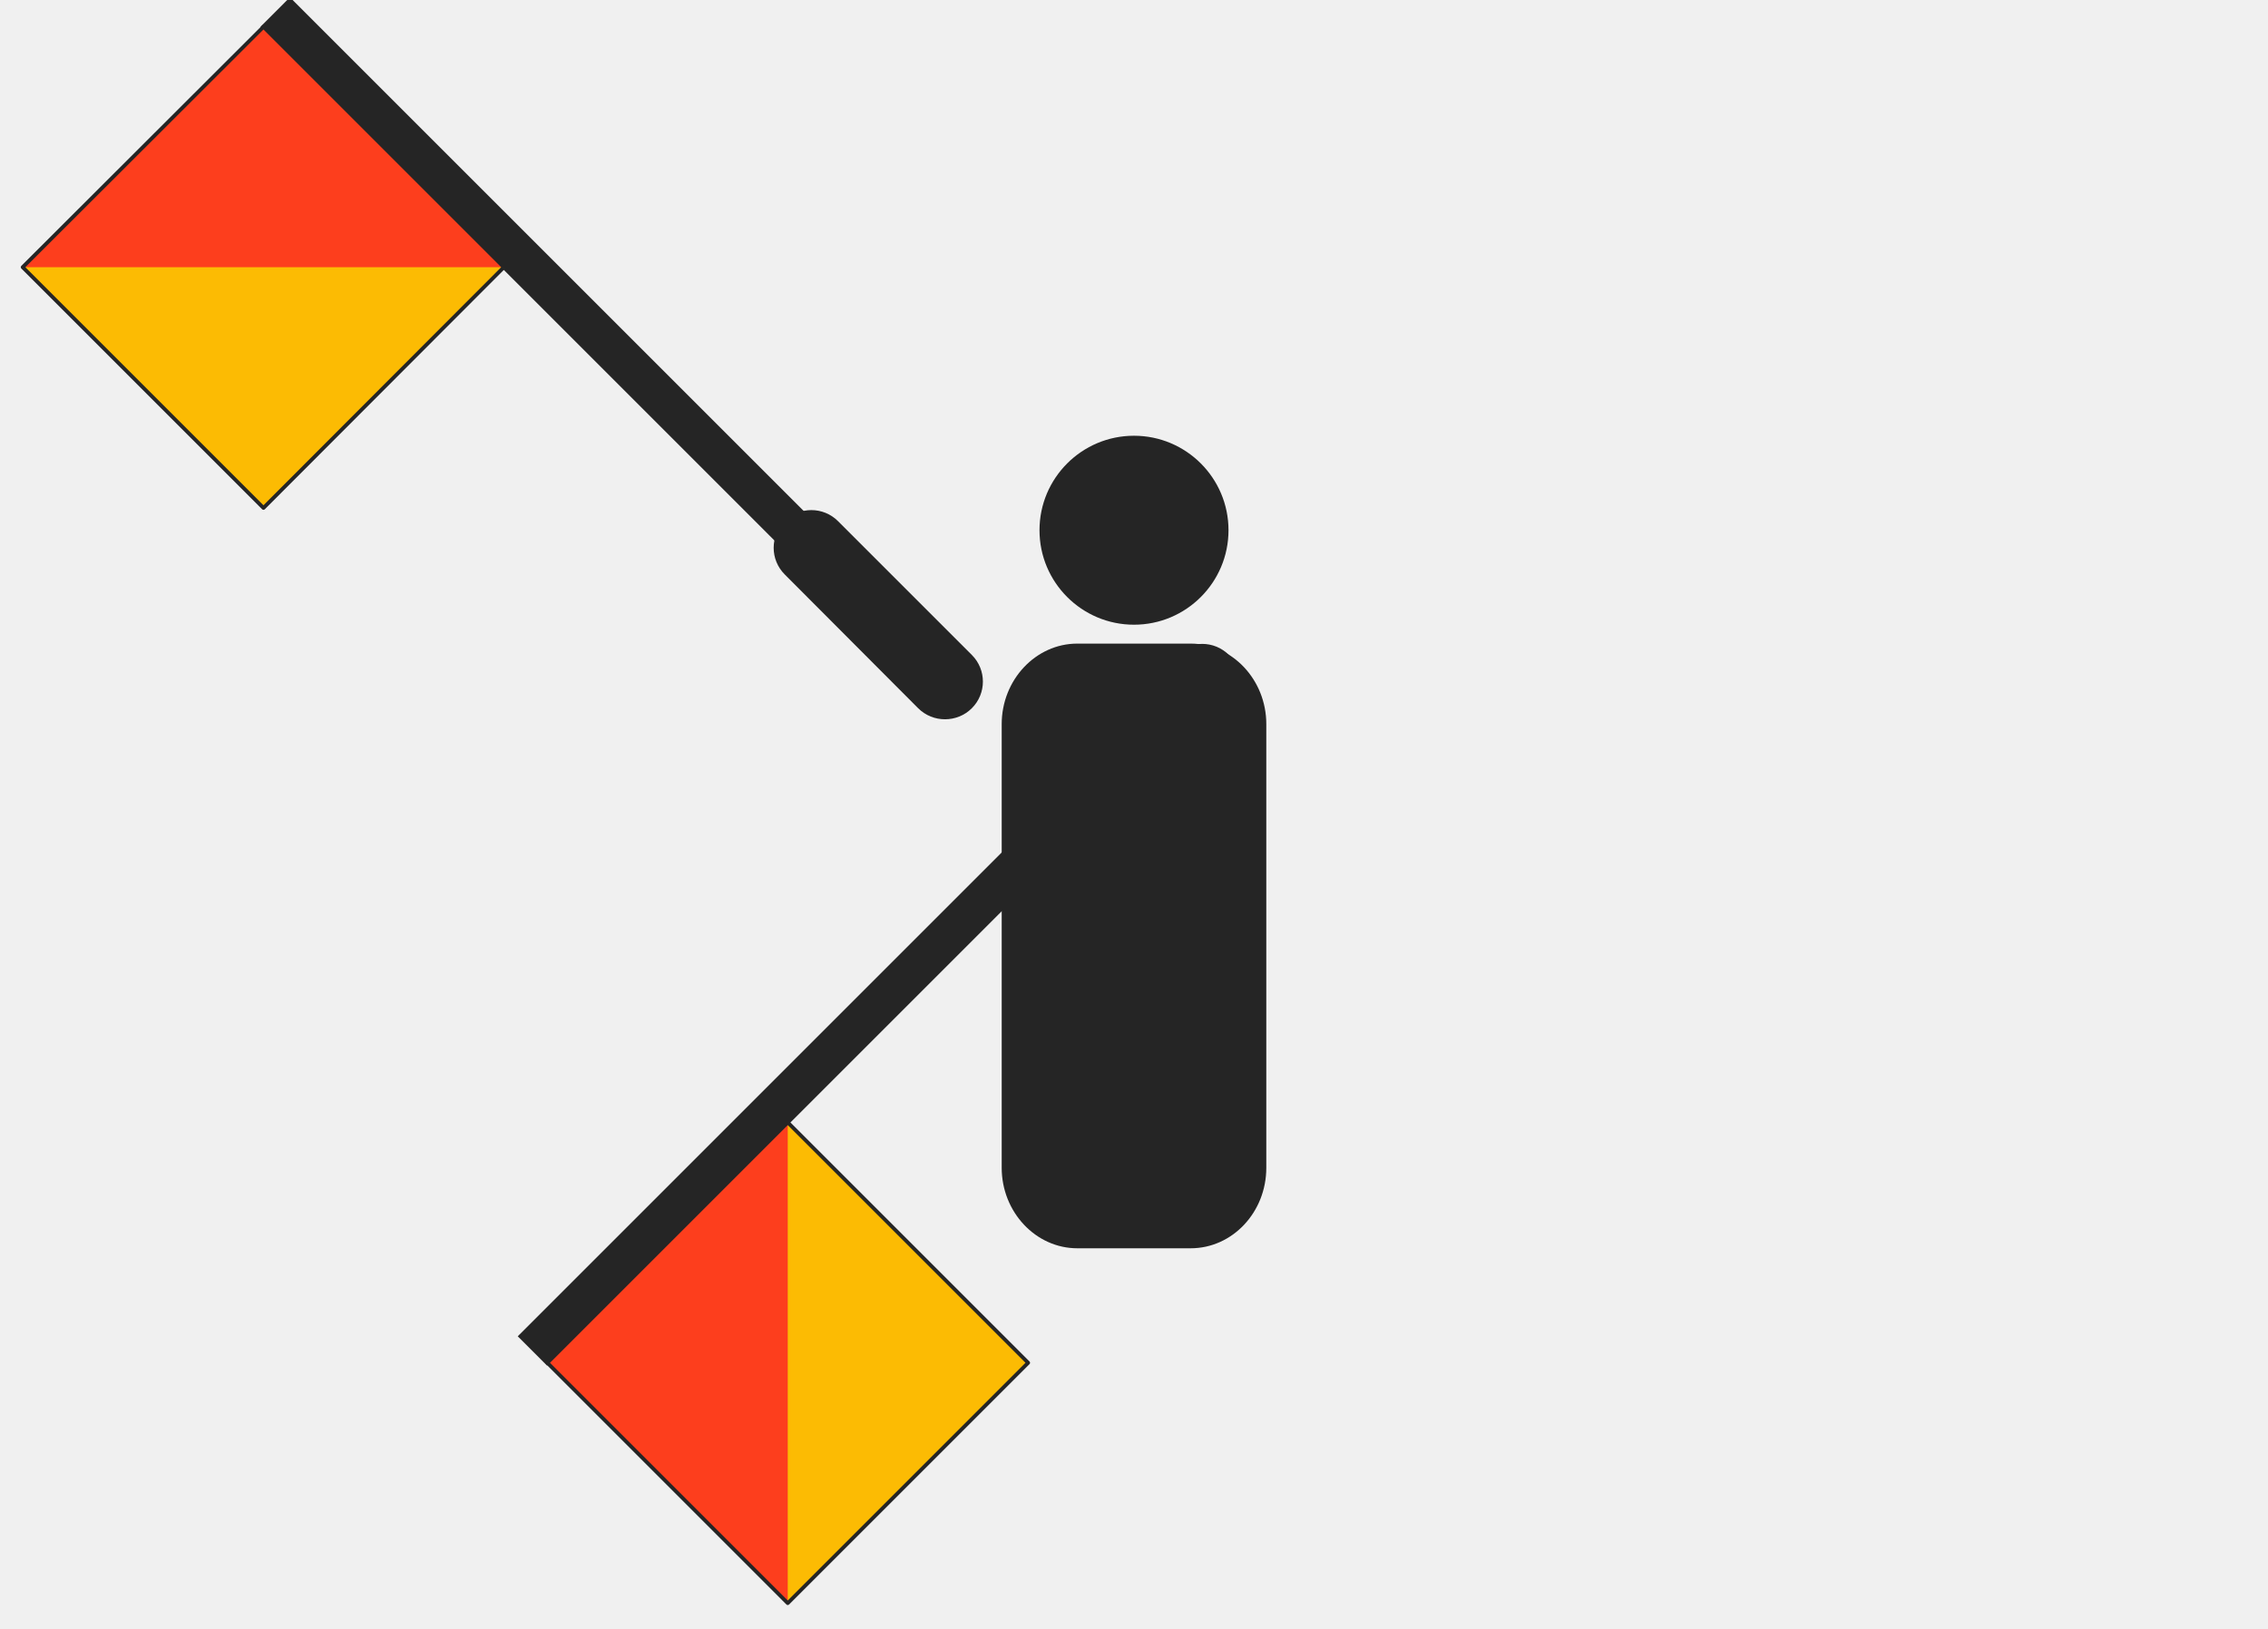
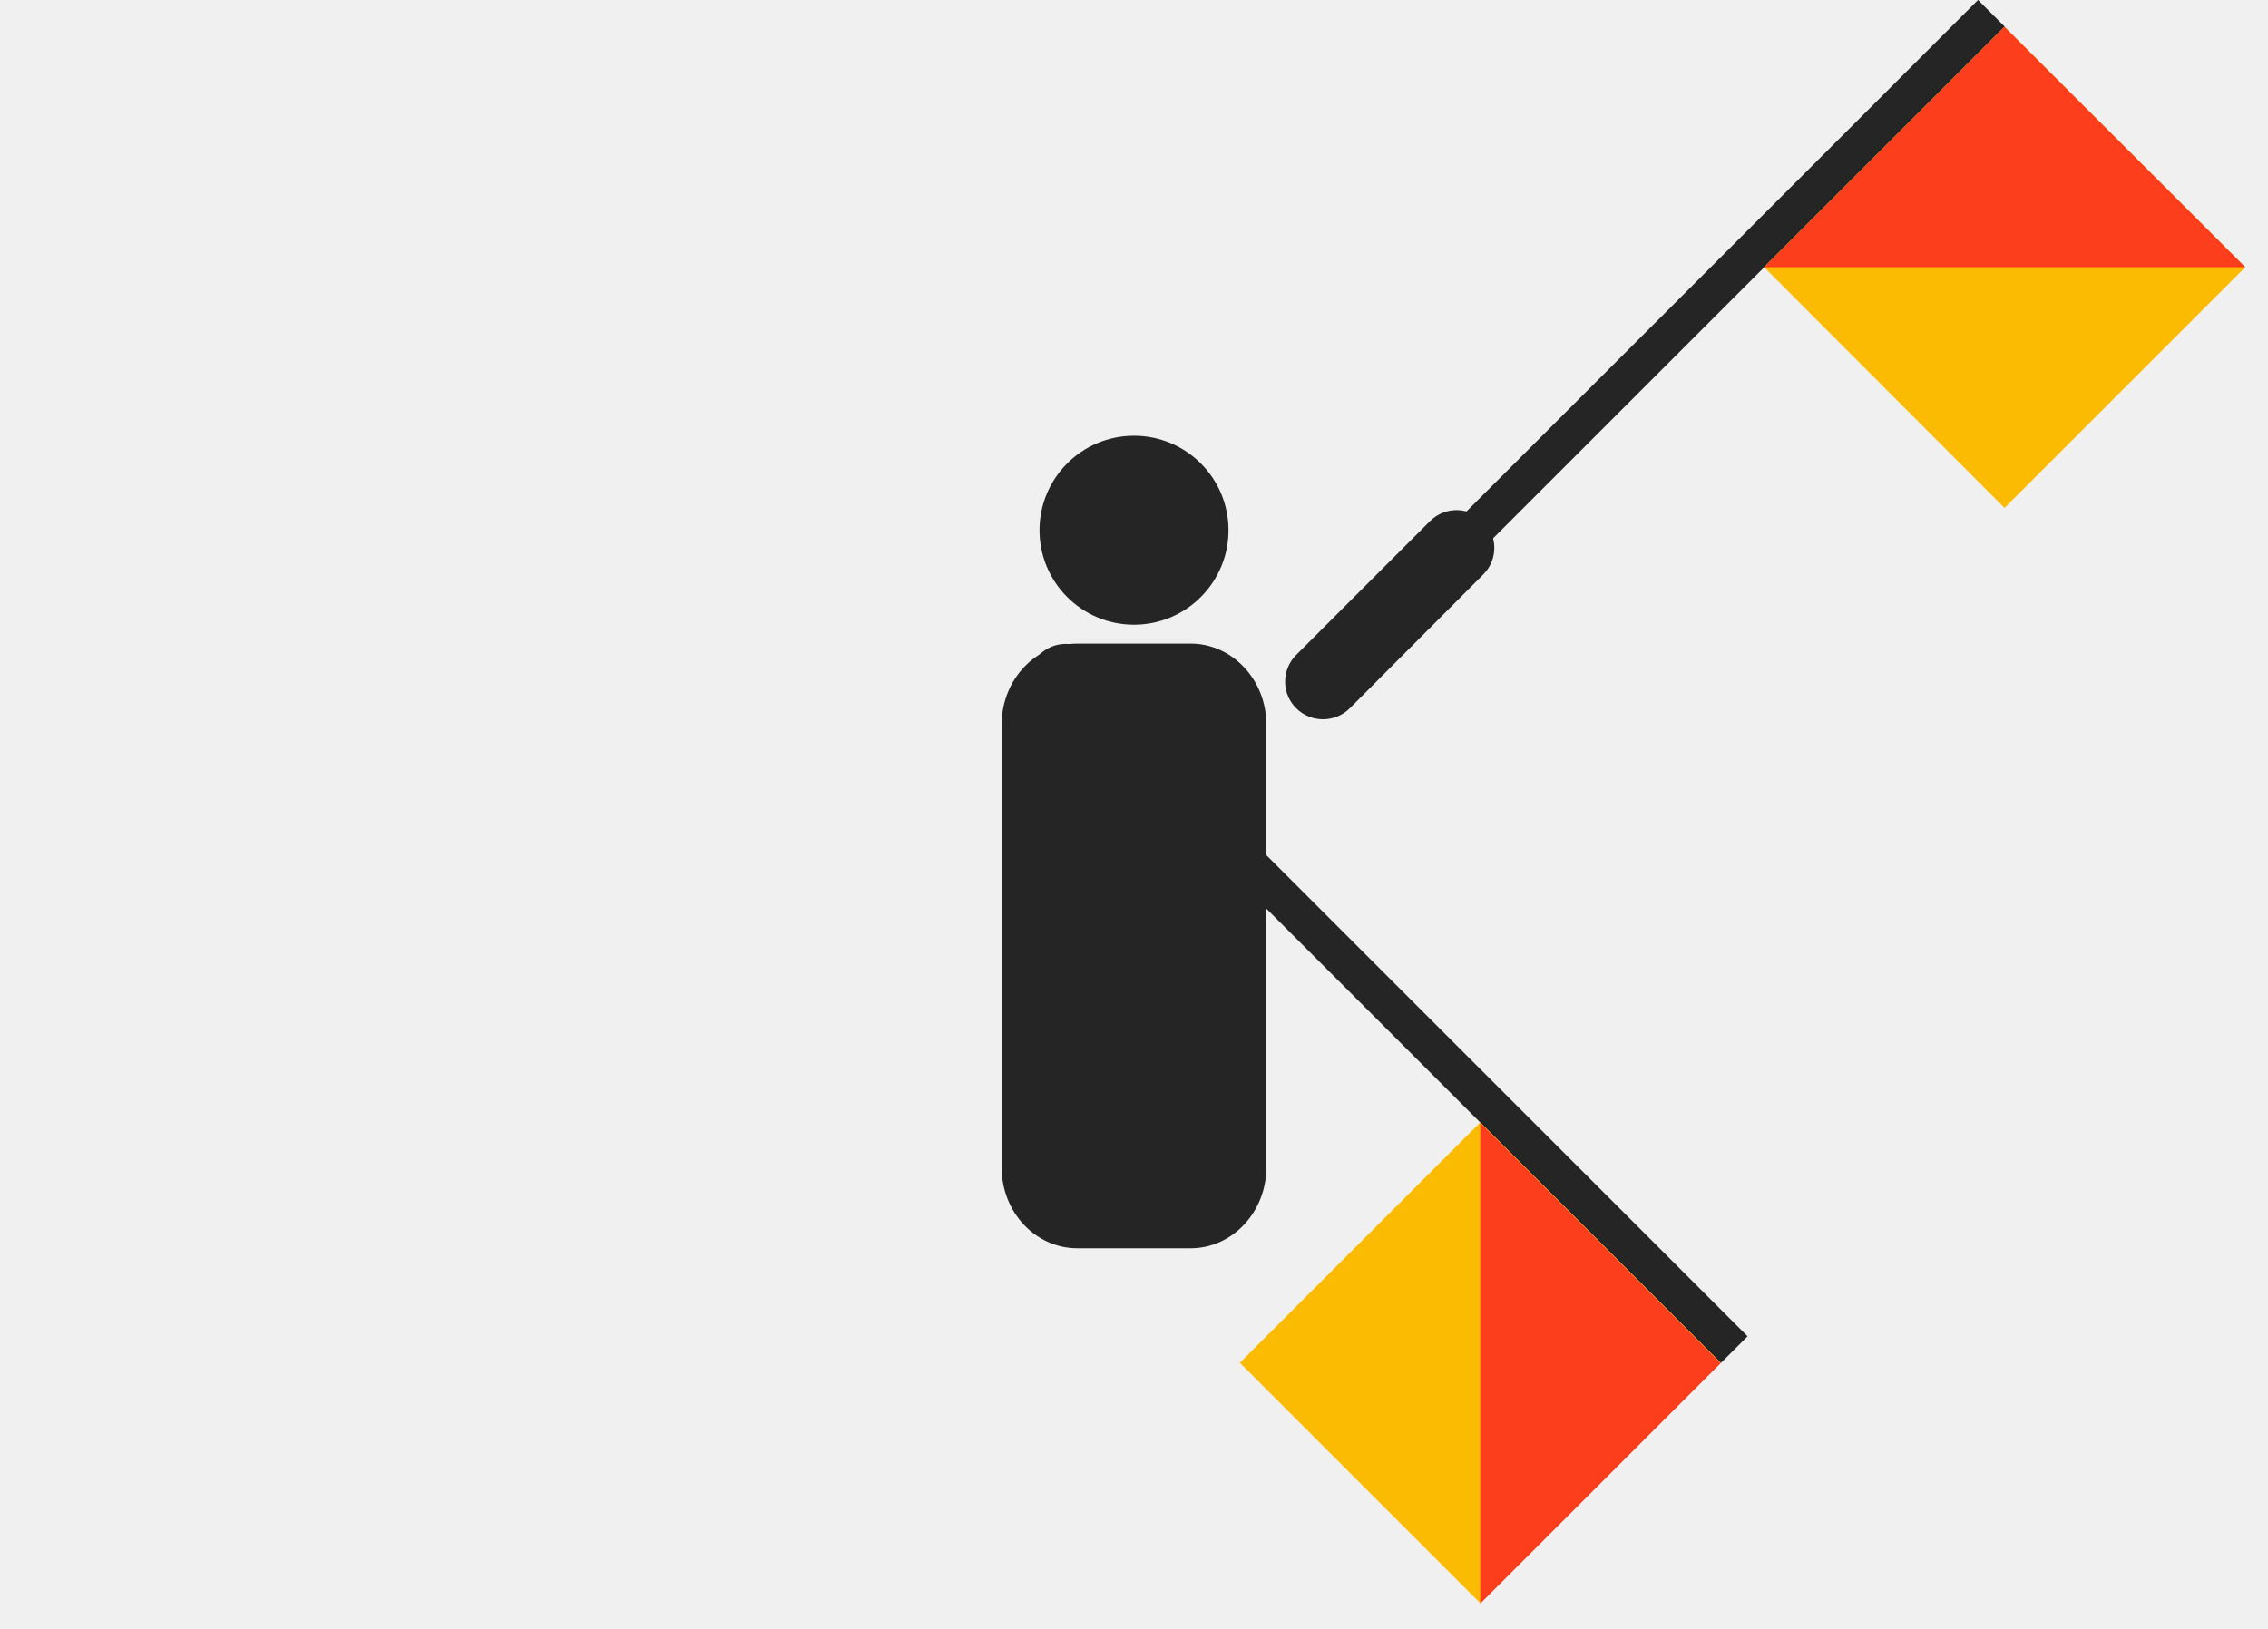
<svg xmlns="http://www.w3.org/2000/svg" width="600" height="431" viewBox="0 0 600 431" fill="none">
  <g clip-path="url(#clip0)">
-     <path fill-rule="evenodd" clip-rule="evenodd" d="M325 140.3C325 154.1 313.8 165.3 300 165.3C286.2 165.3 275 154.1 275 140.3C275 126.5 286.2 115.3 300 115.3C313.8 115.3 325 126.5 325 140.3Z" fill="#252525" />
-     <path fill-rule="evenodd" clip-rule="evenodd" d="M285 170.3H315C326 170.3 335 179.9 335 191.6V309C335 320.8 326 330.3 315 330.3H285C274 330.3 265 320.7 265 309V191.6C265 179.9 274 170.3 285 170.3Z" fill="#252525" />
-     <path fill-rule="evenodd" clip-rule="evenodd" d="M325.1 187.4L289.7 222.8C285.8 226.7 279.5 226.7 275.6 222.8C271.7 218.9 271.7 212.6 275.6 208.7L311 173.3C314.9 169.4 321.2 169.4 325.1 173.3C329 177.1 329 183.5 325.1 187.4Z" fill="#252525" />
-     <path d="M279.096 212.172L137.676 353.592L144.747 360.663L286.167 219.243L279.096 212.172Z" fill="#252525" stroke="#252525" />
-     <path fill-rule="evenodd" clip-rule="evenodd" d="M272 360.6L208.4 424.2L144.8 360.6L208.4 297L272 360.6Z" fill="#FCBB03" />
-     <path fill-rule="evenodd" clip-rule="evenodd" d="M208.4 424.3L144.8 360.7L208.4 297.1V424.3Z" fill="#FD3E1D" />
-     <path fill-rule="evenodd" clip-rule="evenodd" d="M272 360.6L208.4 424.2L144.8 360.6L208.4 297L272 360.6Z" stroke="#252525" stroke-linejoin="round" />
-     <path fill-rule="evenodd" clip-rule="evenodd" d="M242.9 187.4L207.6 152C203.7 148.1 203.7 141.8 207.6 137.9C211.5 134 217.8 134 221.7 137.9L257.1 173.3C261 177.2 261 183.5 257.1 187.4C253.2 191.3 246.8 191.3 242.9 187.4Z" fill="#252525" />
-     <path d="M76.701 -0.007L69.63 7.064L211.05 148.484L218.121 141.413L76.701 -0.007Z" fill="#252525" stroke="#252525" />
-     <path fill-rule="evenodd" clip-rule="evenodd" d="M69.7 134.4L6 70.7L69.7 7.1L133.3 70.7L69.7 134.4Z" fill="#FCBB03" />
-     <path fill-rule="evenodd" clip-rule="evenodd" d="M6 70.7L69.7 7.1L133.3 70.7H6Z" fill="#FD3E1D" />
-     <path fill-rule="evenodd" clip-rule="evenodd" d="M69.7 134.4L6 70.7L69.7 7.1L133.3 70.7L69.7 134.4Z" stroke="#252525" stroke-linejoin="round" />
+     <path fill-rule="evenodd" clip-rule="evenodd" d="M275 140.3C275 154.1 286.2 165.3 300 165.3C313.8 165.3 325 154.1 325 140.3C325 126.5 313.8 115.3 300 115.3C286.2 115.3 275 126.5 275 140.3Z" fill="#252525" />
+     <path fill-rule="evenodd" clip-rule="evenodd" d="M315 170.3H285C274 170.3 265 179.9 265 191.6V309C265 320.8 274 330.3 285 330.3H315C326 330.3 335 320.7 335 309V191.6C335 179.9 326 170.3 315 170.3Z" fill="#252525" />
+     <path fill-rule="evenodd" clip-rule="evenodd" d="M274.899 187.4L310.299 222.8C314.199 226.7 320.499 226.7 324.399 222.8C328.299 218.9 328.299 212.6 324.399 208.7L288.999 173.3C285.099 169.4 278.799 169.4 274.899 173.3C270.999 177.1 270.999 183.5 274.899 187.4Z" fill="#252525" />
+     <path d="M320.903 212.172L462.323 353.592L455.252 360.663L313.832 219.243L320.903 212.172Z" fill="#252525" />
+     <path fill-rule="evenodd" clip-rule="evenodd" d="M327.999 360.6L391.599 424.2L455.199 360.6L391.599 297L327.999 360.6Z" fill="#FCBB03" />
+     <path fill-rule="evenodd" clip-rule="evenodd" d="M391.599 424.3L455.199 360.7L391.599 297.1V424.3Z" fill="#FD3E1D" />
+     <path fill-rule="evenodd" clip-rule="evenodd" d="M357.1 187.4L392.4 152C396.3 148.1 396.3 141.8 392.4 137.9C388.5 134 382.2 134 378.3 137.9L342.9 173.3C339 177.2 339 183.5 342.9 187.4C346.8 191.3 353.2 191.3 357.1 187.4Z" fill="#252525" />
+     <path d="M523.299 -0.008L530.37 7.063L388.95 148.483L381.879 141.412L523.299 -0.008Z" fill="#252525" />
+     <path fill-rule="evenodd" clip-rule="evenodd" d="M530.3 134.4L594 70.7L530.3 7.1L466.7 70.7L530.3 134.4Z" fill="#FCBB03" />
+     <path fill-rule="evenodd" clip-rule="evenodd" d="M594 70.7L530.3 7.1L466.7 70.7H594Z" fill="#FD3E1D" />
  </g>
  <defs>
    <clipPath id="clip0">
-       <rect width="600" height="430.3" fill="white" />
+       <rect width="600" height="430.3" transform="matrix(-1 0 0 1 600 0)" fill="white" />
    </clipPath>
  </defs>
</svg>
